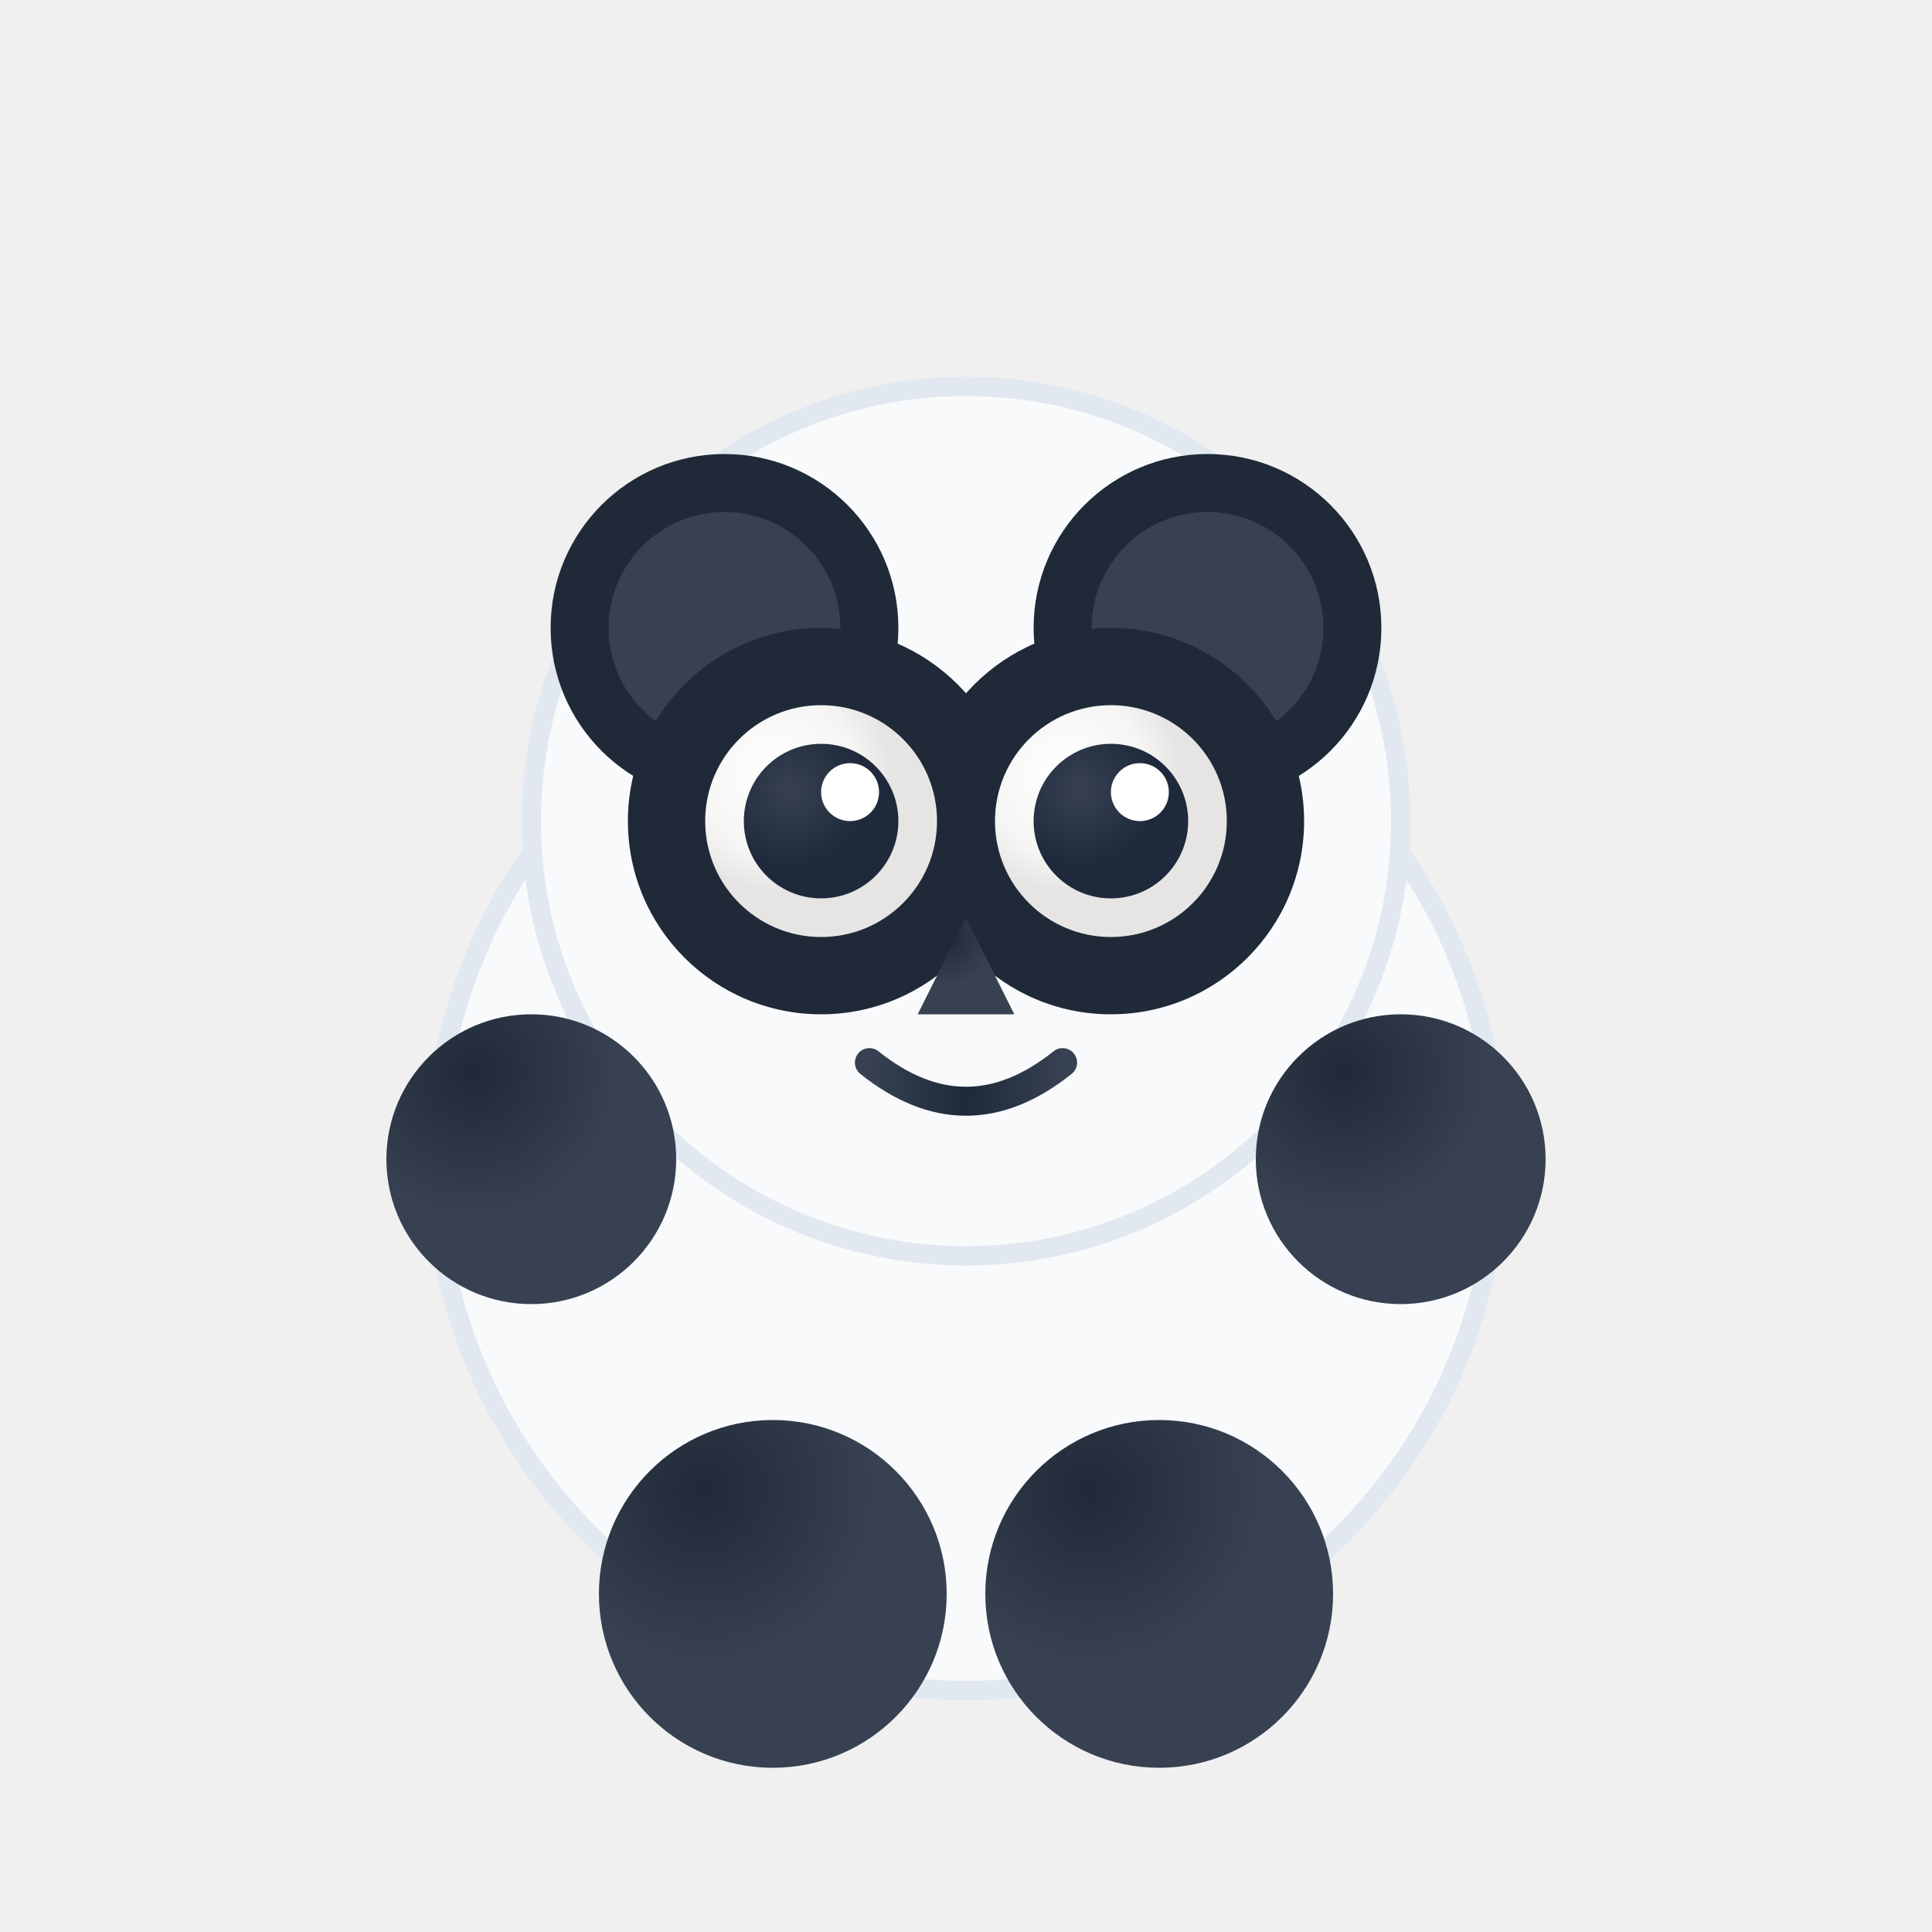
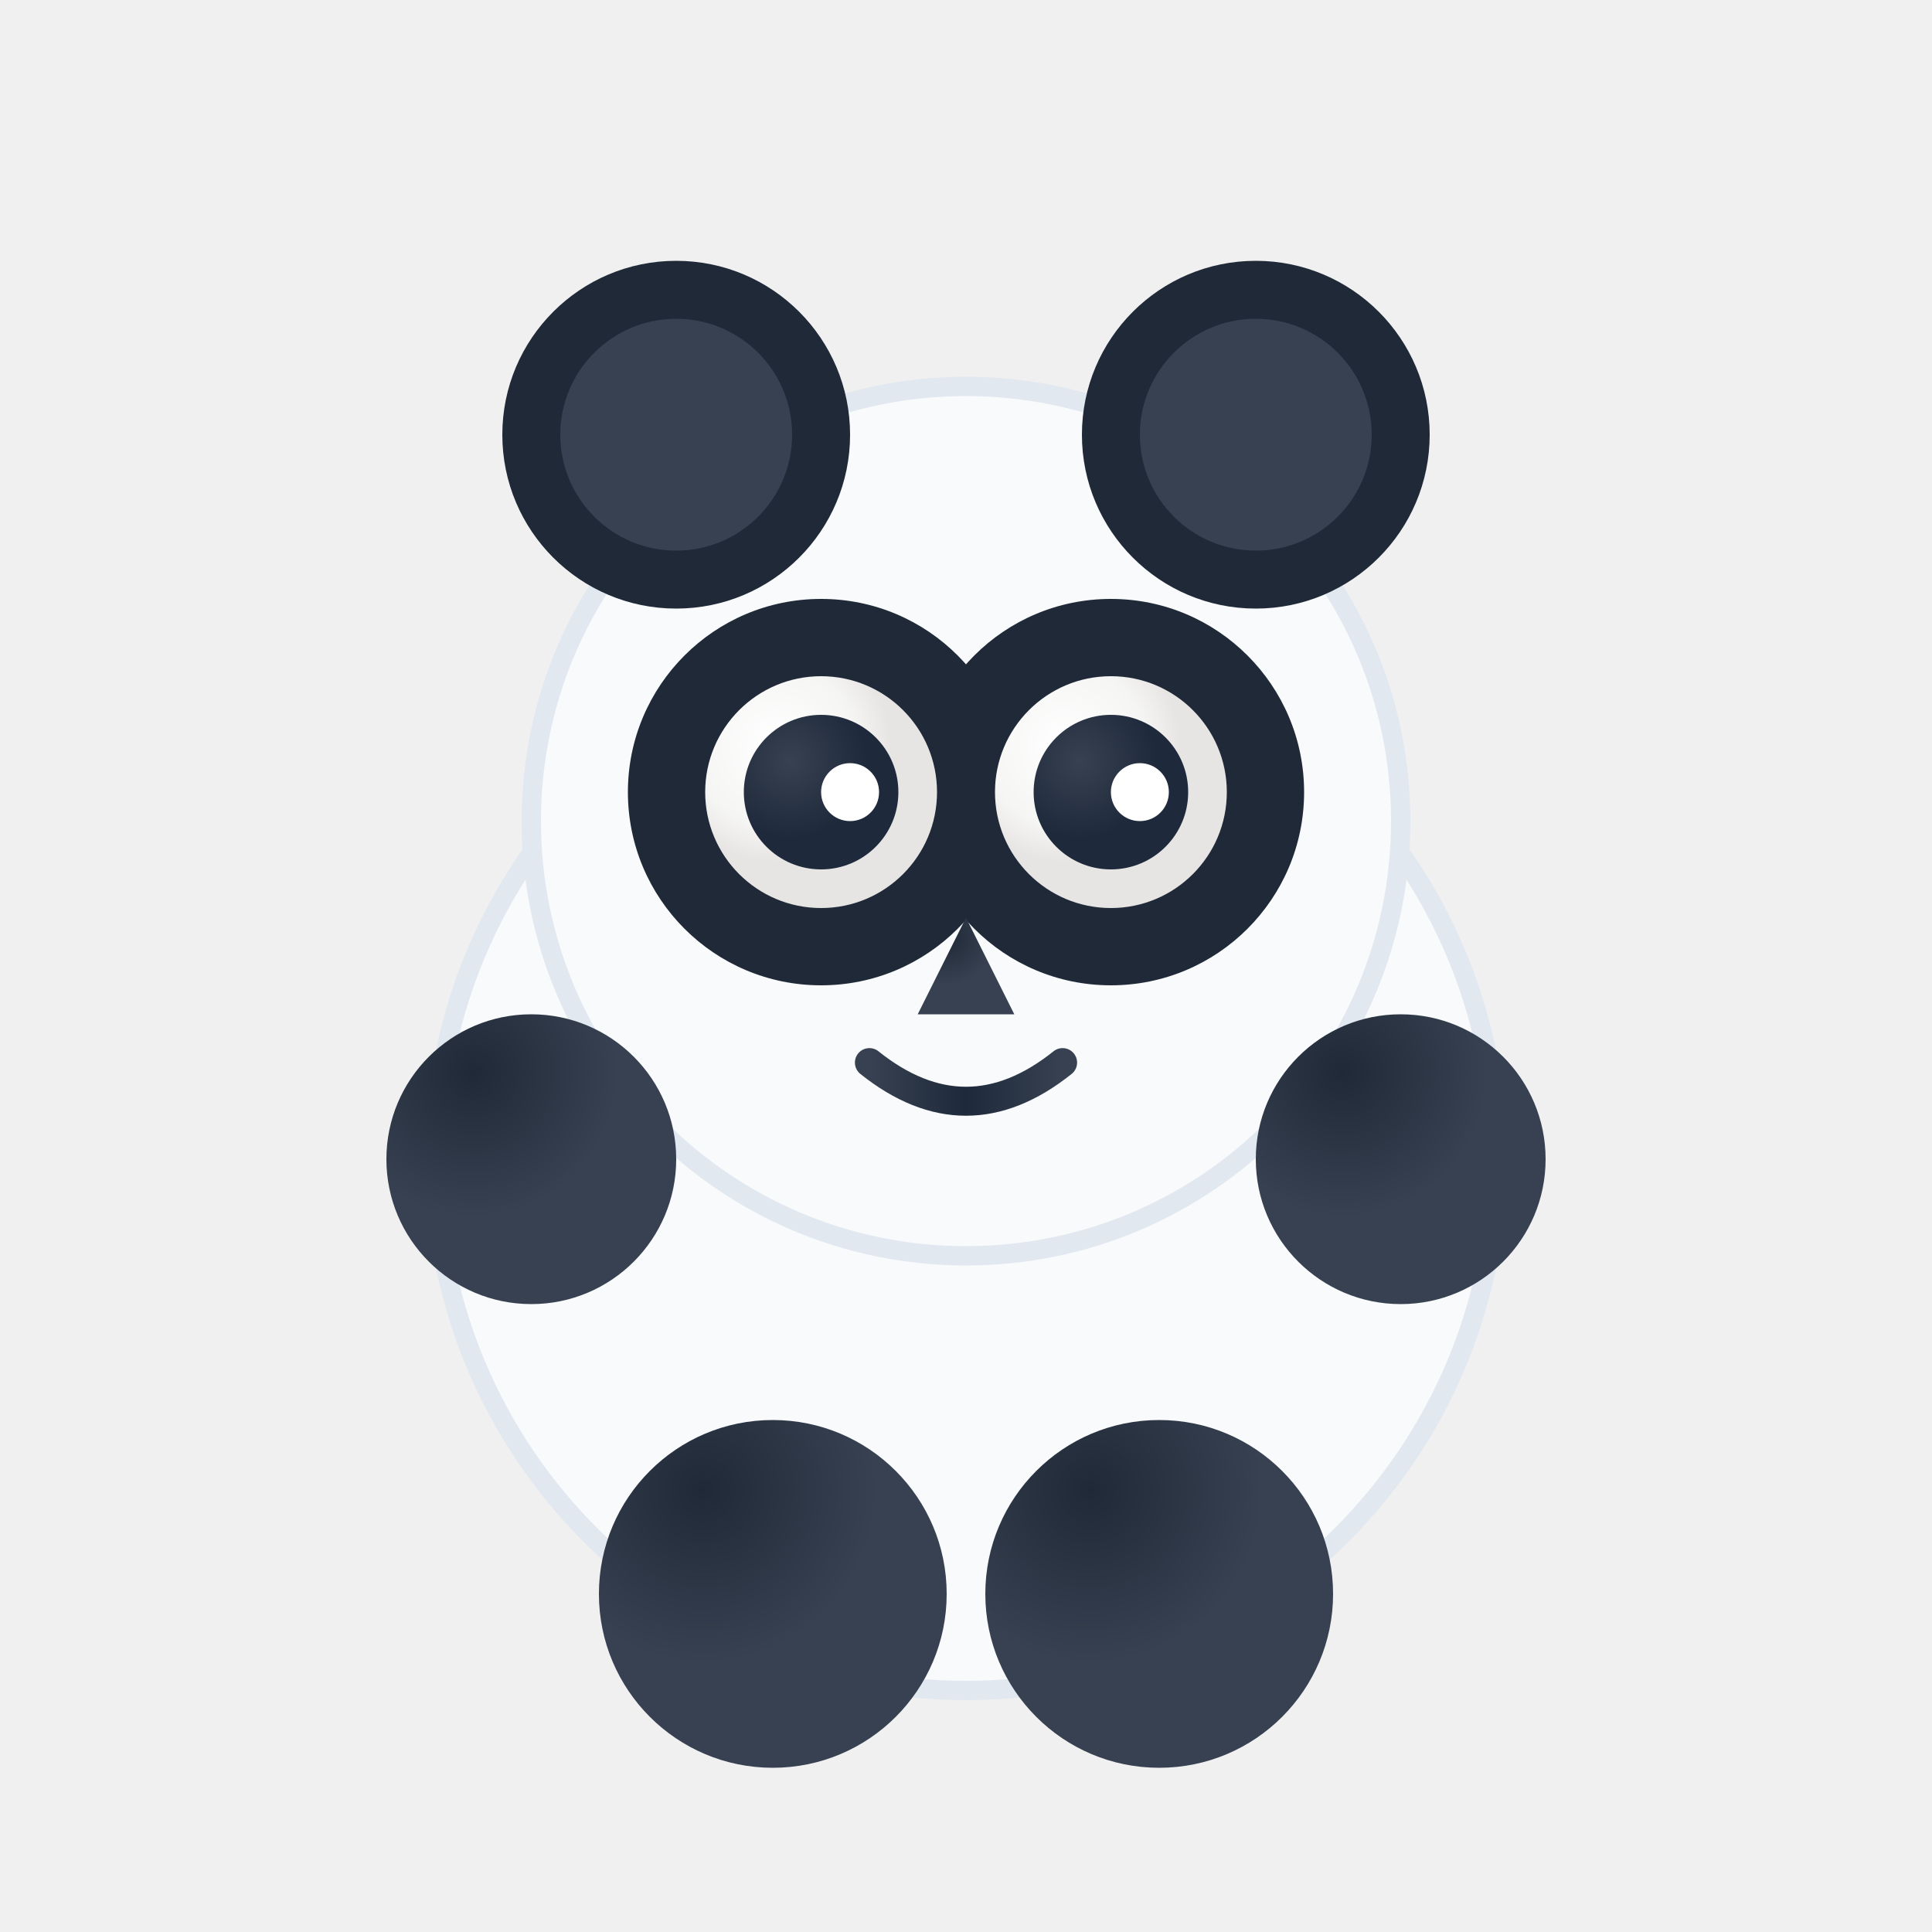
<svg xmlns="http://www.w3.org/2000/svg" viewBox="0 0 200 200">
  <defs>
    <radialGradient id="pandiEyeWhite3D" cx="0.3" cy="0.3">
      <stop offset="0%" style="stop-color:#ffffff;stop-opacity:1" />
      <stop offset="70%" style="stop-color:#f5f5f4;stop-opacity:1" />
      <stop offset="100%" style="stop-color:#e7e5e4;stop-opacity:1" />
    </radialGradient>
    <radialGradient id="pandiPupil3D" cx="0.3" cy="0.3">
      <stop offset="0%" style="stop-color:#374151;stop-opacity:1" />
      <stop offset="100%" style="stop-color:#1e293b;stop-opacity:1" />
    </radialGradient>
    <radialGradient id="pandiNose3D" cx="0.3" cy="0.2">
      <stop offset="0%" style="stop-color:#1f2937;stop-opacity:1" />
      <stop offset="100%" style="stop-color:#374151;stop-opacity:1" />
    </radialGradient>
    <linearGradient id="pandiMouth3D" x1="0" y1="0" x2="1" y2="0">
      <stop offset="0%" style="stop-color:#374151;stop-opacity:1" />
      <stop offset="50%" style="stop-color:#1e293b;stop-opacity:1" />
      <stop offset="100%" style="stop-color:#374151;stop-opacity:1" />
    </linearGradient>
    <radialGradient id="pandiArm3D" cx="0.3" cy="0.2">
      <stop offset="0%" style="stop-color:#1f2937;stop-opacity:1" />
      <stop offset="100%" style="stop-color:#374151;stop-opacity:1" />
    </radialGradient>
    <radialGradient id="pandiLeg3D" cx="0.3" cy="0.2">
      <stop offset="0%" style="stop-color:#1f2937;stop-opacity:1" />
      <stop offset="100%" style="stop-color:#374151;stop-opacity:1" />
    </radialGradient>
  </defs>
  <circle cx="100" cy="120" r="55" fill="#f8fafc" stroke="#e2e8f0" stroke-width="2" />
  <circle cx="100" cy="85" r="45" fill="#f8fafc" stroke="#e2e8f0" stroke-width="2" />
-   <circle cx="75" cy="65" r="18" fill="#1f2937" />
-   <circle cx="125" cy="65" r="18" fill="#1f2937" />
-   <circle cx="75" cy="65" r="12" fill="#374151" />
-   <circle cx="125" cy="65" r="12" fill="#374151" />
-   <circle cx="85" cy="85" r="20" fill="#1f2937" />
-   <circle cx="115" cy="85" r="20" fill="#1f2937" />
-   <circle cx="85" cy="85" r="12" fill="url(#pandiEyeWhite3D)" />
-   <circle cx="115" cy="85" r="12" fill="url(#pandiEyeWhite3D)" />
-   <circle cx="85" cy="85" r="8" fill="url(#pandiPupil3D)" />
-   <circle cx="115" cy="85" r="8" fill="url(#pandiPupil3D)" />
+   <circle cx="70" cy="45" r="18" fill="#1f2937" />
+   <circle cx="130" cy="45" r="18" fill="#1f2937" />
+   <circle cx="70" cy="45" r="12" fill="#374151" />
+   <circle cx="130" cy="45" r="12" fill="#374151" />
+   <circle cx="85" cy="82" r="20" fill="#1f2937" />
+   <circle cx="115" cy="82" r="20" fill="#1f2937" />
+   <circle cx="85" cy="82" r="12" fill="url(#pandiEyeWhite3D)" />
+   <circle cx="115" cy="82" r="12" fill="url(#pandiEyeWhite3D)" />
+   <circle cx="85" cy="82" r="8" fill="url(#pandiPupil3D)" />
+   <circle cx="115" cy="82" r="8" fill="url(#pandiPupil3D)" />
  <circle cx="88" cy="82" r="3" fill="white" />
  <circle cx="118" cy="82" r="3" fill="white" />
  <path d="M 100 95 L 95 105 L 105 105 Z" fill="url(#pandiNose3D)" />
  <path d="M 90 110 Q 100 118 110 110" stroke="url(#pandiMouth3D)" stroke-width="3" fill="none" stroke-linecap="round" />
  <circle cx="55" cy="120" r="15" fill="url(#pandiArm3D)" />
  <circle cx="145" cy="120" r="15" fill="url(#pandiArm3D)" />
  <circle cx="80" cy="165" r="18" fill="url(#pandiLeg3D)" />
  <circle cx="120" cy="165" r="18" fill="url(#pandiLeg3D)" />
</svg>
